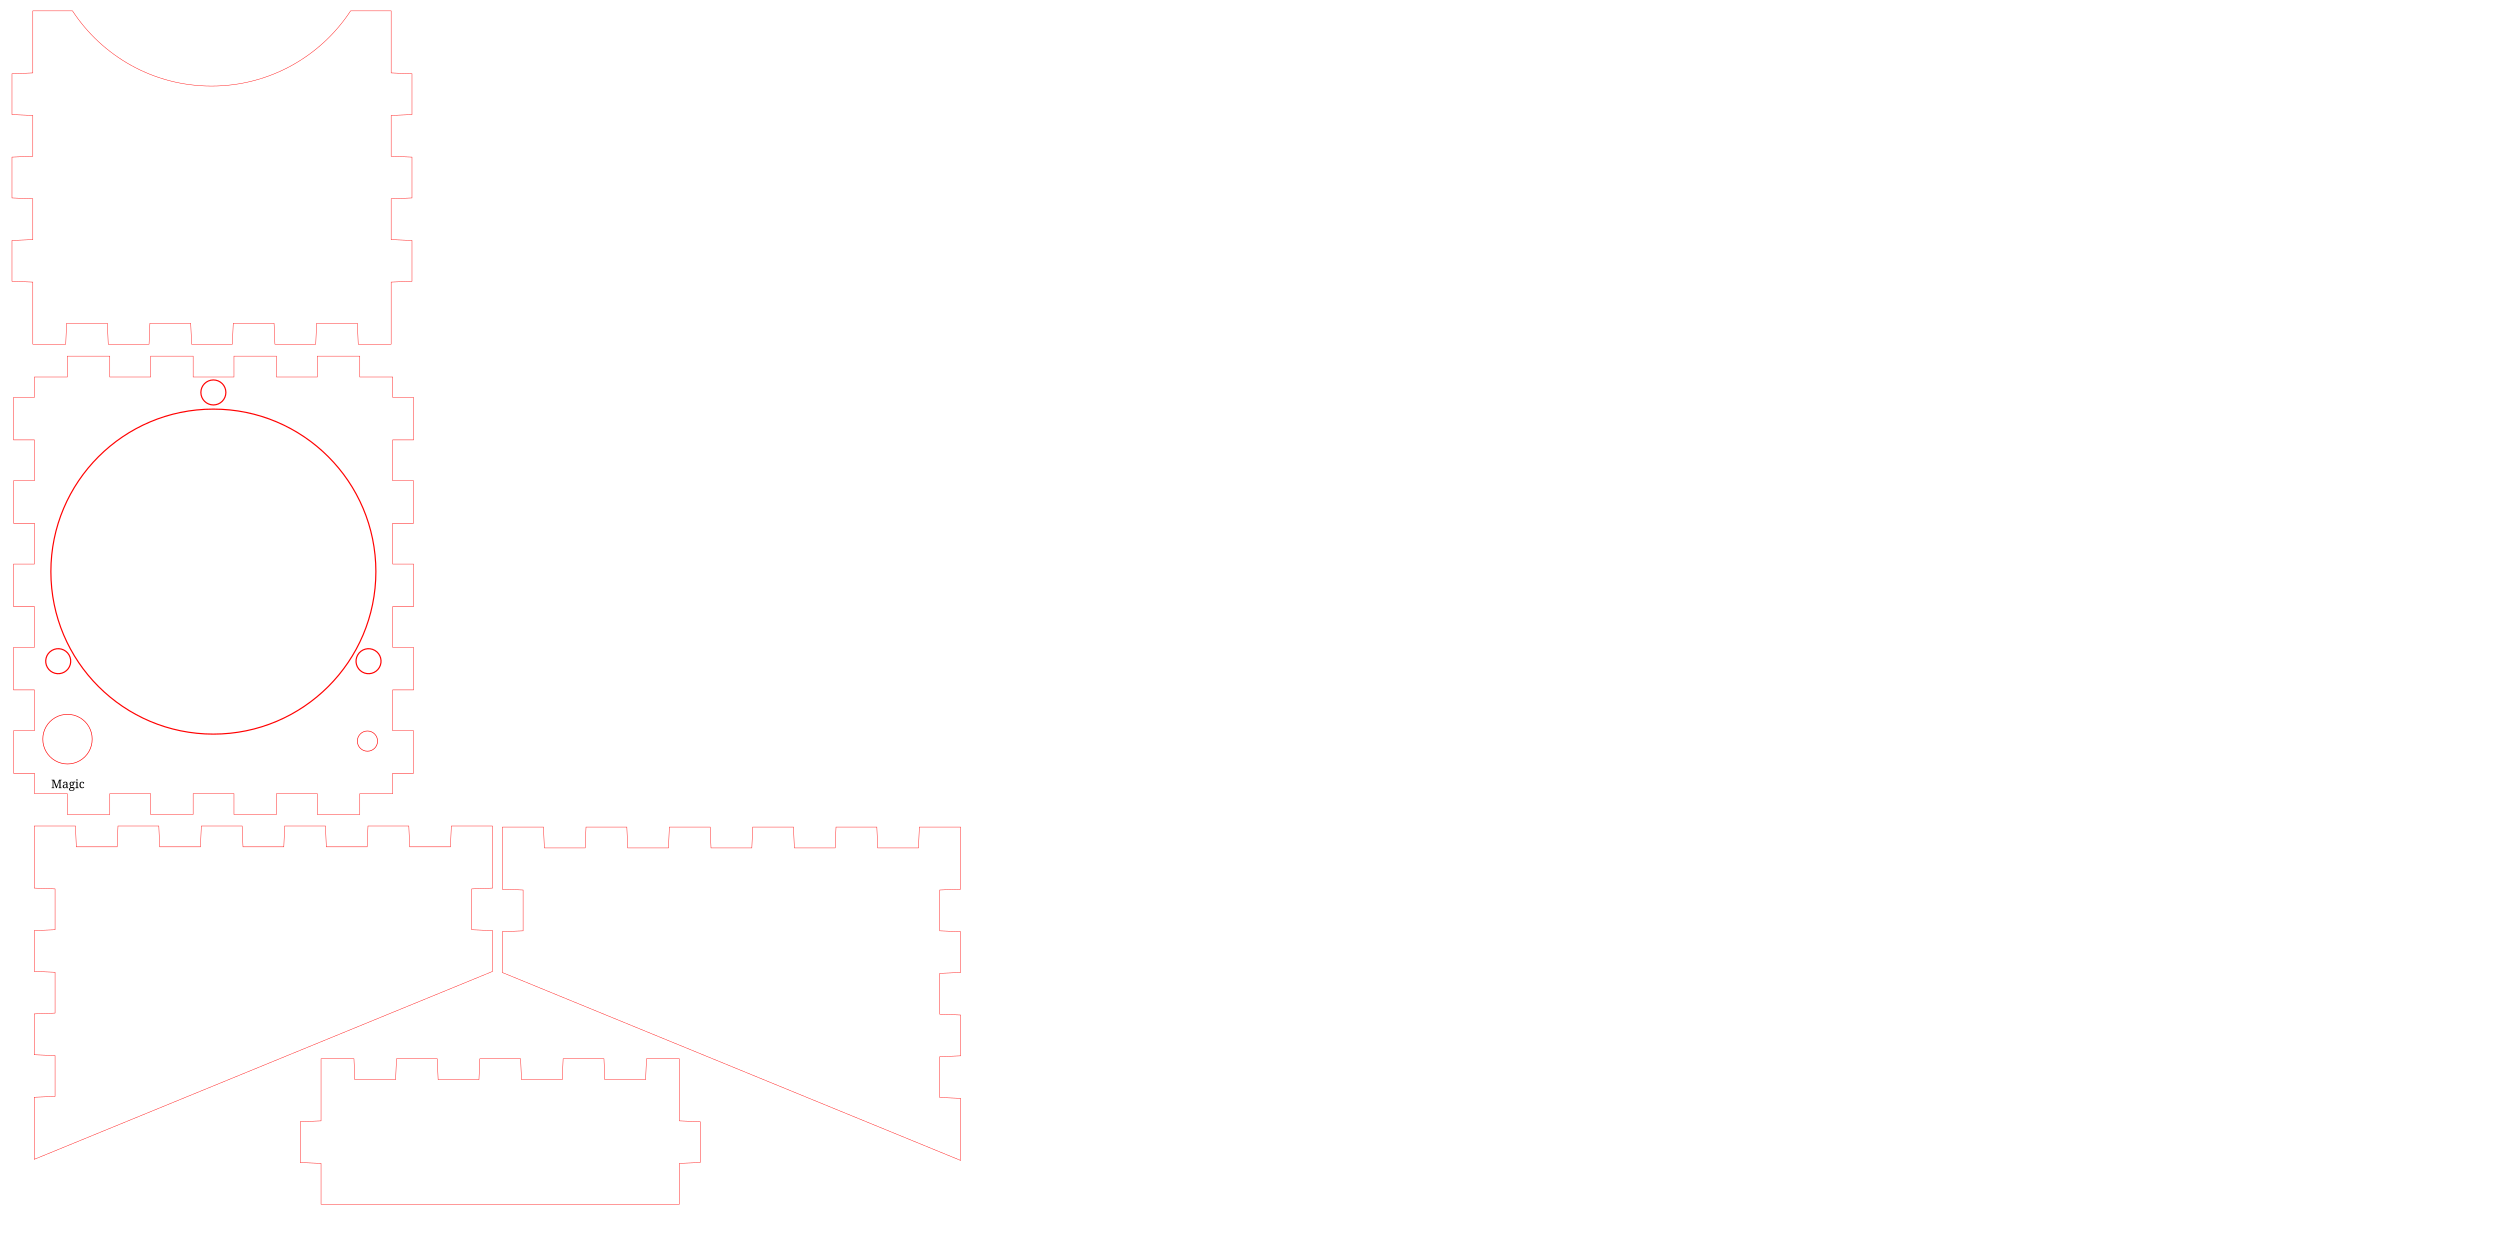
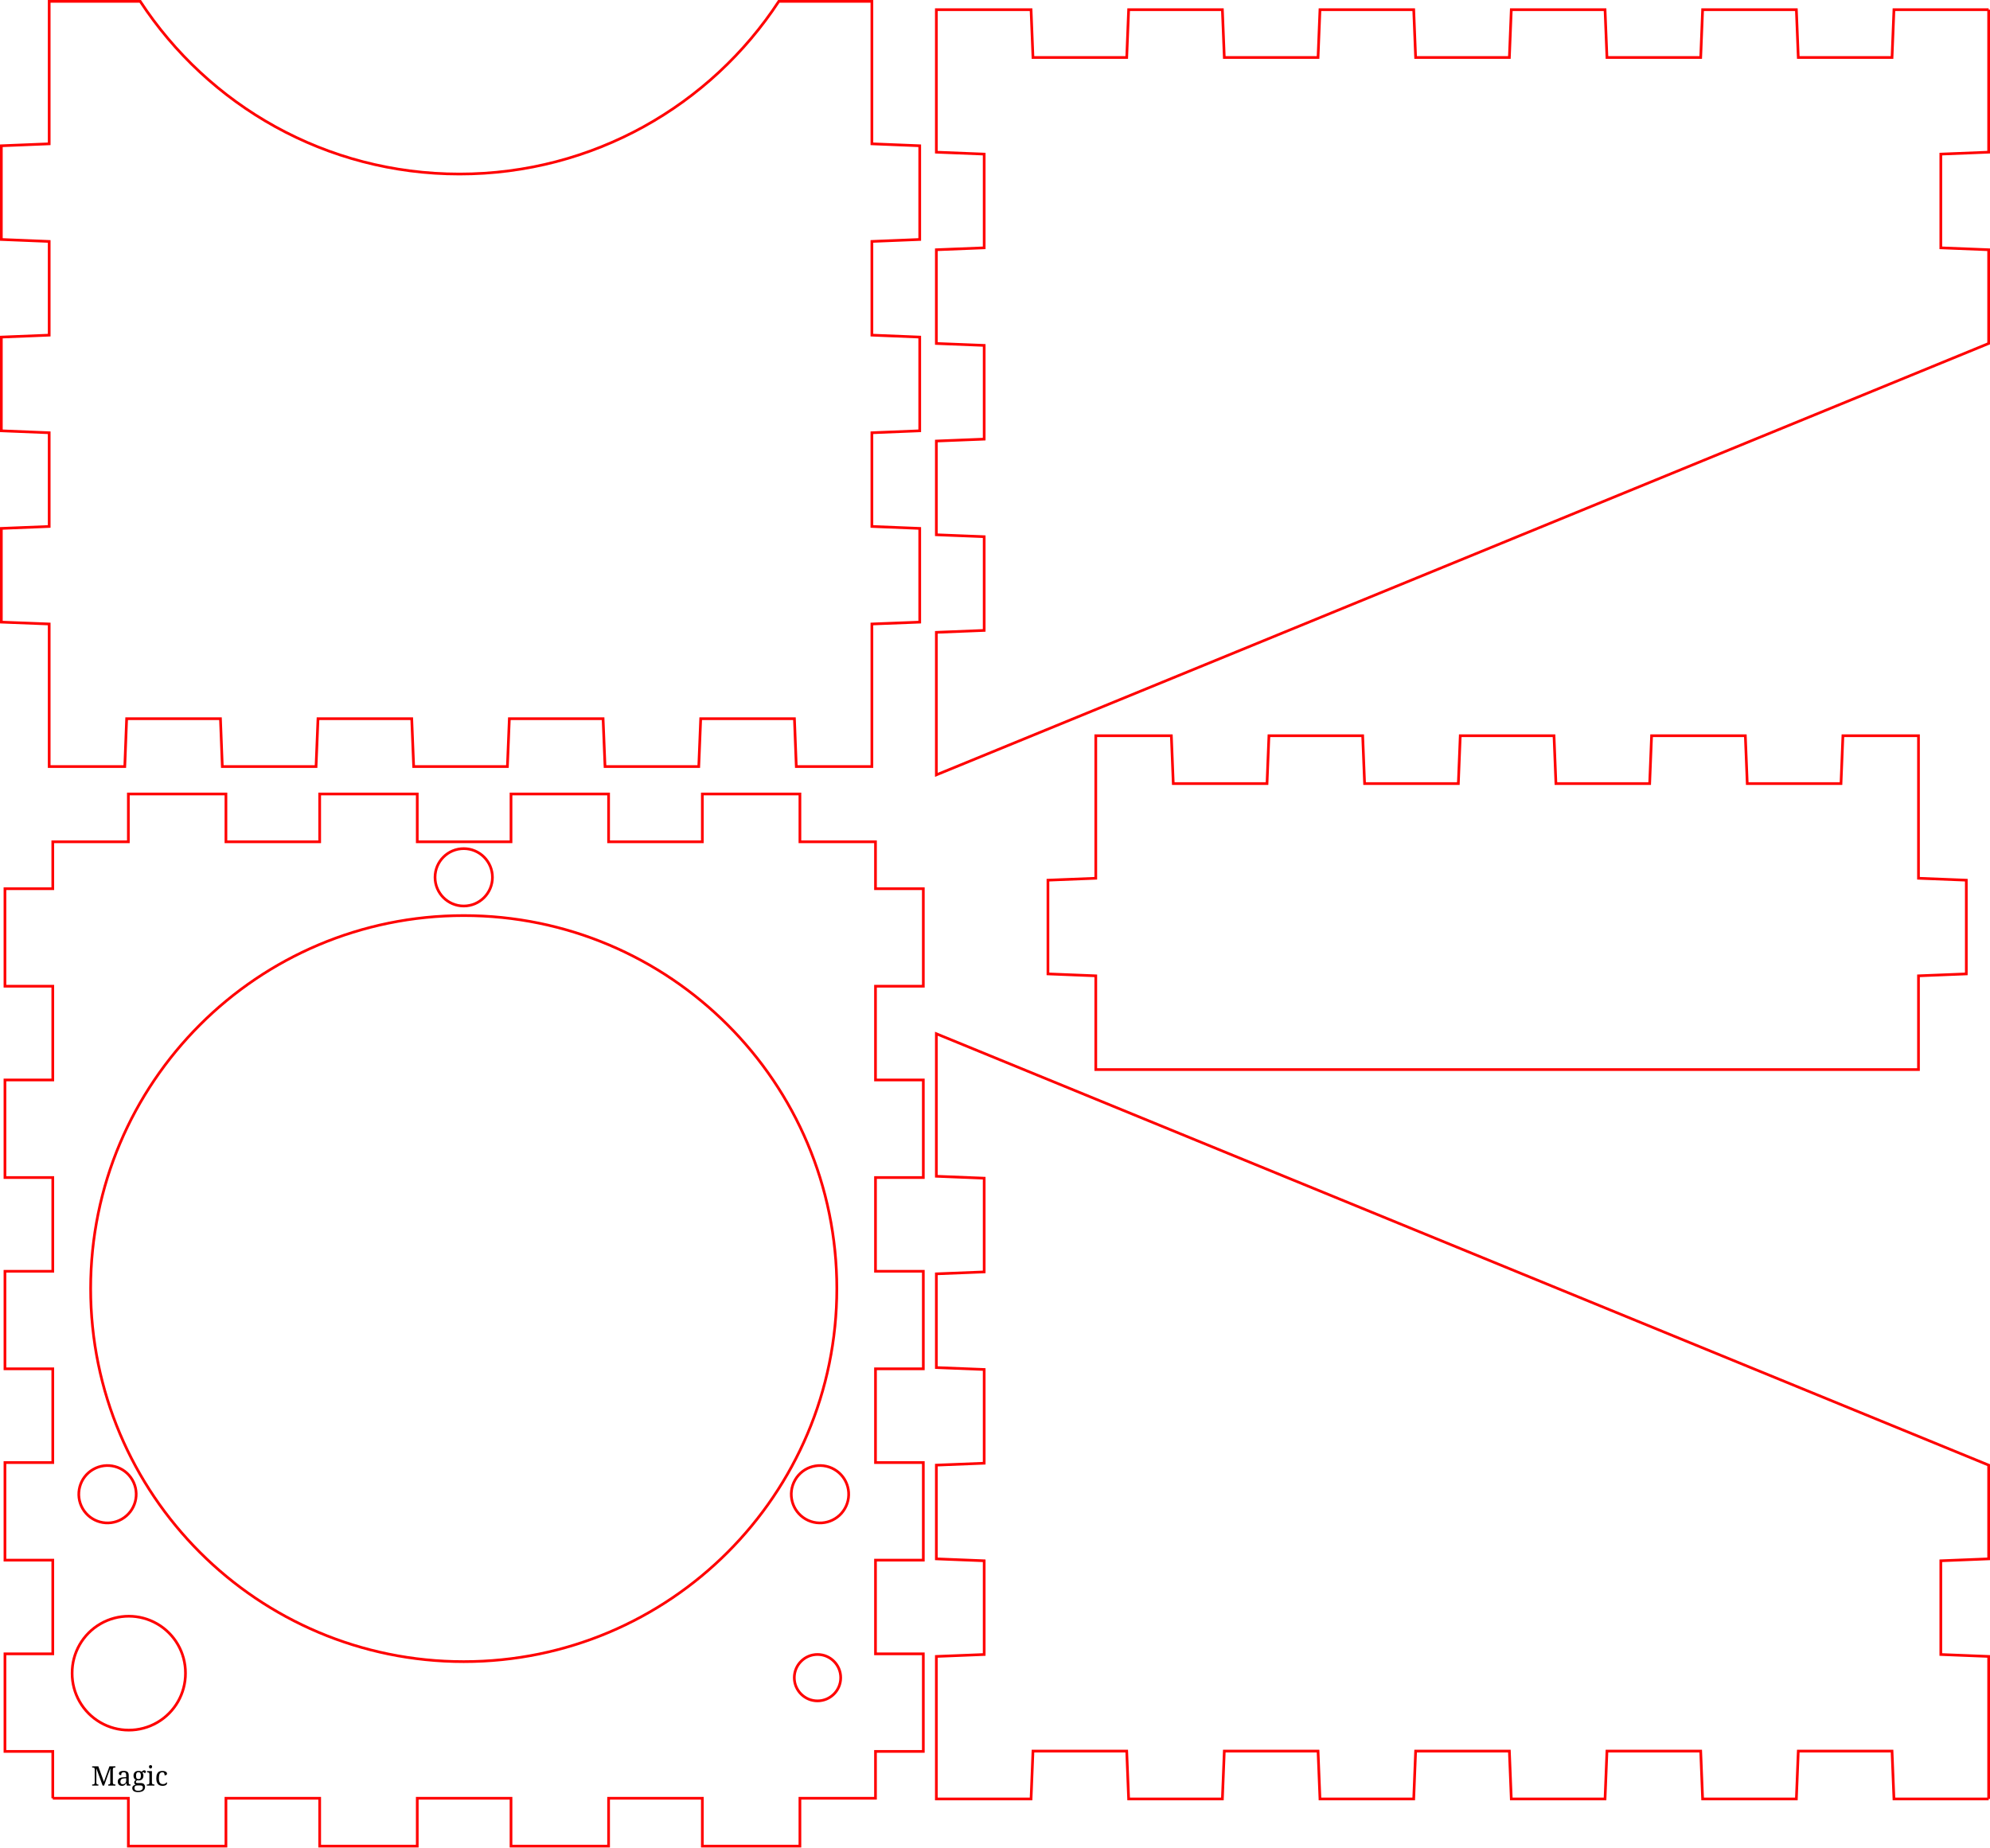
- <svg xmlns="http://www.w3.org/2000/svg" id="svg6330" version="1.1" width="2125.984" height="1062.992">
+ <svg xmlns="http://www.w3.org/2000/svg" id="svg6330" version="1.1" width="737.082" height="684.398">
  <defs id="defs6360" />
-   <g id="g6334" transform="matrix(0,-3.543307,3.543307,0,11.52413,692.6271)">
-     <path style="fill:none;stroke:#ff0000;stroke-width:0.1px" id="path6336" d="m 5,5 4.9,0 0,-5 10.2,0 0,5 9.8,0 0,-5 10.2,0 0,5 9.8,0 0,-5 10.2,0 0,5 9.8,0 0,-5 10.2,0 0,5 9.8,0 0,-5 10.2,0 0,5 4.9,0 0,7.9 5,0 0,10.2 -5,0 0,9.8 5,0 0,10.2 -5,0 0,9.8 5,0 0,10.2 -5,0 0,9.8 5,0 0,10.2 -5,0 0,7.9 -4.9,0 0,5 -10.2,0 0,-5 -9.8,0 0,5 -10.2,0 0,-5 -9.8,0 0,5 -10.2,0 0,-5 -9.8,0 0,5 -10.2,0 0,-5 -9.8,0 0,5 -10.2,0 0,-5 -4.9,0 0,-7.9 -5,0 0,-10.2 5,0 0,-9.8 -5,0 0,-10.2 5,0 0,-9.8 -5,0 0,-10.2 5,0 0,-9.8 -5,0 0,-10.2 5,0 L 5,5" />
+   <g id="g6334" transform="matrix(0,-3.543307,3.543307,0,1.834406,683.8981)" style="stroke-width:0.282;stroke-miterlimit:4;stroke-dasharray:none">
+     <path style="fill:none;stroke:#ff0000;stroke-width:0.282;stroke-miterlimit:4;stroke-dasharray:none" id="path6336" d="m 5,5 4.9,0 0,-5 10.2,0 0,5 9.8,0 0,-5 10.2,0 0,5 9.8,0 0,-5 10.2,0 0,5 9.8,0 0,-5 10.2,0 0,5 9.8,0 0,-5 10.2,0 0,5 4.9,0 0,7.9 5,0 0,10.2 -5,0 0,9.8 5,0 0,10.2 -5,0 0,9.8 5,0 0,10.2 -5,0 0,9.8 5,0 0,10.2 -5,0 0,7.9 -4.9,0 0,5 -10.2,0 0,-5 -9.8,0 0,5 -10.2,0 0,-5 -9.8,0 0,5 -10.2,0 0,-5 -9.8,0 0,5 -10.2,0 0,-5 -9.8,0 0,5 -10.2,0 0,-5 -4.9,0 0,-7.9 -5,0 0,-10.2 5,0 0,-9.8 -5,0 0,-10.2 5,0 0,-9.8 -5,0 0,-10.2 5,0 0,-9.8 -5,0 0,-10.2 5,0 L 5,5" />
  </g>
-   <g id="g6346" transform="matrix(-3.543307,0,0,3.543307,418.8753,702.4208)">
-     <path style="fill:none;stroke:#ff0000;stroke-width:0.1px" id="path6348" d="m 0,0 9.9,0 0.2,5 9.8,0 0.2,-5 9.8,0 0.2,5 9.8,0 0.2,-5 9.8,0 0.2,5 9.8,0 0.2,-5 9.8,0 0.2,5 9.8,0 0.2,-5 9.8,0 0.2,5 9.8,0 0.2,-5 9.9,0 0,14.9 -5,0.2 0,9.8 5,0.2 0,9.8 -5,0.2 0,9.8 5,0.2 0,9.8 -5,0.2 0,9.8 5,0.2 L 110,80 0,34.9 0,25.1 5,24.9 5,15.1 0,14.9 0,0" />
+   <g id="g6346" transform="matrix(-3.543307,0,0,3.543307,736.5819,3.581739)" style="stroke-width:0.282;stroke-miterlimit:4;stroke-dasharray:none">
+     <path style="fill:none;stroke:#ff0000;stroke-width:0.282;stroke-miterlimit:4;stroke-dasharray:none" id="path6348" d="m 0,0 9.9,0 0.2,5 9.8,0 0.2,-5 9.8,0 0.2,5 9.8,0 0.2,-5 9.8,0 0.2,5 9.8,0 0.2,-5 9.8,0 0.2,5 9.8,0 0.2,-5 9.8,0 0.2,5 9.8,0 0.2,-5 9.9,0 0,14.9 -5,0.2 0,9.8 5,0.2 0,9.8 -5,0.2 0,9.8 5,0.2 0,9.8 -5,0.2 0,9.8 5,0.2 L 110,80 0,34.9 0,25.1 5,24.9 5,15.1 0,14.9 0,0" />
  </g>
-   <g id="g6350" transform="matrix(-3.543307,0,0,-3.543307,604.1108,1248.763)">
-     <path style="fill:none;stroke:#ff0000;stroke-width:0.1px" id="path6352" d="m 93.443,63.419 0,9.8 5,0.2 0,9.8 -5,0.2 0,14.9 -7.9,0 -0.2,-5 -9.8,0 -0.2,5 -9.8,0 -0.2,-5 -9.8,0 -0.2,5 -9.8,0 -0.2,-5 -9.8,0 -0.2,5 -9.8,0 -0.2,-5 -9.8,0 -0.2,5 -7.9,0 0,-14.9 -5,-0.2 0,-9.8 5,-0.2 0,-9.8 z" />
+   <g id="g6350" transform="matrix(-3.543307,0,0,-3.543307,736.9663,620.9349)" style="stroke-width:0.282;stroke-miterlimit:4;stroke-dasharray:none">
+     <path style="fill:none;stroke:#ff0000;stroke-width:0.282;stroke-miterlimit:4;stroke-dasharray:none" id="path6352" d="m 93.443,63.419 0,9.8 5,0.2 0,9.8 -5,0.2 0,14.9 -7.9,0 -0.2,-5 -9.8,0 -0.2,5 -9.8,0 -0.2,-5 -9.8,0 -0.2,5 -9.8,0 -0.2,-5 -9.8,0 -0.2,5 -9.8,0 -0.2,-5 -9.8,0 -0.2,5 -7.9,0 0,-14.9 -5,-0.2 0,-9.8 5,-0.2 0,-9.8 z" />
  </g>
-   <path id="path6356" d="m 27.908,9.229 0,52.781 -17.719,0.719 0,34.719 17.719,0.719 0,34.719 -17.719,0.719 0,34.719 17.719,0.719 0,34.719 -17.719,0.719 0,34.719 17.719,0.688 0,52.812 28,0 0.688,-17.719 34.75,0 0.688,17.719 34.719,0 0.719,-17.719 34.719,0 0.719,17.719 34.719,0 0.719,-17.719 34.719,0 0.719,17.719 34.719,0 0.719,-17.719 34.719,0 0.688,17.719 28,0 0,-52.812 17.719,-0.688 0,-34.719 -17.719,-0.719 0,-34.719 17.719,-0.719 0,-34.719 -17.719,-0.719 0,-34.719 17.719,-0.719 0,-34.719 -17.719,-0.719 0,-52.781 -34.469,0 c -25.231,38.524 -68.792,63.969 -118.281,63.969 -49.489,0 -93.019,-25.445 -118.25,-63.969 l -33.719,0 z" style="fill:none;stroke:#ff0000;stroke-width:0.354px" />
-   <g transform="matrix(3.543307,0,0,3.543307,181.4548,486.0972)" id="g6449" style="stroke-width:0.282;stroke-miterlimit:4;stroke-dasharray:none">
+   <path id="path6356" d="m 18.219,0.5 0,52.781 L 0.5,54 l 0,34.719 17.719,0.719 0,34.719 L 0.5,124.875 l 0,34.719 17.719,0.719 0,34.719 L 0.5,195.75 l 0,34.719 17.719,0.688 0,52.812 28,0 0.688,-17.719 34.75,0 0.688,17.719 34.719,0 0.719,-17.719 34.719,0 0.719,17.719 34.719,0 0.719,-17.719 34.719,0 0.719,17.719 34.719,0 0.719,-17.719 34.719,0 0.688,17.719 28,0 0,-52.812 17.719,-0.688 0,-34.719 -17.719,-0.719 0,-34.719 17.719,-0.719 0,-34.719 -17.719,-0.719 0,-34.719 17.719,-0.719 0,-34.719 -17.719,-0.719 0,-52.781 -34.469,0 C 263.238,39.024 219.677,64.469 170.188,64.469 120.698,64.469 77.168,39.024 51.938,0.5 l -33.719,0 z" style="fill:none;stroke:#ff0000;stroke-width:1;stroke-miterlimit:4;stroke-dasharray:none" />
+   <g transform="matrix(3.543307,0,0,3.543307,171.7651,477.3682)" id="g6449" style="stroke-width:0.282;stroke-miterlimit:4;stroke-dasharray:none">
    <circle d="M 39,0 C 39,21.539 21.539,39 0,39 -21.539,39 -39,21.539 -39,0 c 0,-21.539 17.461,-39 39,-39 21.539,0 39,17.461 39,39 z" style="fill:none;stroke:#ff0000;stroke-width:0.282;stroke-miterlimit:4;stroke-dasharray:none" cx="0" cy="0" r="39" id="circle6451" />
    <g transform="matrix(0.5,0.8660254,-0.8660254,0.5,0,0)" id="g6453" style="stroke-width:0.282;stroke-miterlimit:4;stroke-dasharray:none">
      <circle d="m 3,43 c 0,1.657 -1.343,3 -3,3 -1.657,0 -3,-1.343 -3,-3 0,-1.657 1.343,-3 3,-3 1.657,0 3,1.343 3,3 z" style="fill:none;stroke:#ff0000;stroke-width:0.282;stroke-miterlimit:4;stroke-dasharray:none" cy="43" cx="0" r="3" id="circle6455" />
    </g>
    <g transform="scale(-1,-1)" id="g6457" style="stroke-width:0.282;stroke-miterlimit:4;stroke-dasharray:none">
      <circle d="m 3,43 c 0,1.657 -1.343,3 -3,3 -1.657,0 -3,-1.343 -3,-3 0,-1.657 1.343,-3 3,-3 1.657,0 3,1.343 3,3 z" style="fill:none;stroke:#ff0000;stroke-width:0.282;stroke-miterlimit:4;stroke-dasharray:none" cy="43" cx="0" r="3" id="circle6459" />
    </g>
    <g transform="matrix(0.5,-0.8660254,0.8660254,0.5,0,0)" id="g6461" style="stroke-width:0.282;stroke-miterlimit:4;stroke-dasharray:none">
      <circle d="m 3,43 c 0,1.657 -1.343,3 -3,3 -1.657,0 -3,-1.343 -3,-3 0,-1.657 1.343,-3 3,-3 1.657,0 3,1.343 3,3 z" style="fill:none;stroke:#ff0000;stroke-width:0.282;stroke-miterlimit:4;stroke-dasharray:none" cy="43" cx="0" r="3" id="circle6463" />
    </g>
  </g>
-   <path style="fill:none;stroke:#ff0000;stroke-width:1;stroke-miterlimit:4;stroke-opacity:1;stroke-dasharray:none" id="path6499" d="m 322.902,37.994 a 16.308,16.308 0 1 1 -32.616,0 16.308,16.308 0 1 1 32.616,0 z" transform="matrix(0.5270214,0,0,0.5270214,150.9053,610.2114)" />
-   <path style="fill:none;stroke:#ff0000;stroke-width:1;stroke-miterlimit:4;stroke-opacity:1;stroke-dasharray:none" id="path6501" d="m -259.3,-50.07 a 39.14,39.14 0 1 1 -78.279,0 39.14,39.14 0 1 1 78.279,0 z" transform="matrix(0.5363281,0,0,0.5363281,217.4571,655.419)" />
-   <text xml:space="preserve" style="font-size:10px;font-style:normal;font-weight:normal;line-height:125%;letter-spacing:0px;word-spacing:0px;fill:#000000;fill-opacity:1;stroke:none;font-family:georgia;-inkscape-font-specification:georgia" x="43.445" y="670.217" id="text7013">
-     <tspan id="tspan7015" x="43.445" y="670.217">Magic</tspan>
+   <path style="fill:none;stroke:#ff0000;stroke-width:1.897;stroke-miterlimit:4;stroke-opacity:1;stroke-dasharray:none" id="path6499" d="m 322.902,37.994 a 16.308,16.308 0 1 1 -32.616,0 16.308,16.308 0 1 1 32.616,0 z" transform="matrix(0.5270214,0,0,0.5270214,141.2156,601.4824)" />
+   <path style="fill:none;stroke:#ff0000;stroke-width:1.865;stroke-miterlimit:4;stroke-opacity:1;stroke-dasharray:none" id="path6501" d="m -259.3,-50.07 a 39.14,39.14 0 1 1 -78.279,0 39.14,39.14 0 1 1 78.279,0 z" transform="matrix(0.5363281,0,0,0.5363281,207.7674,646.69)" />
+   <text xml:space="preserve" style="font-size:10px;font-style:normal;font-weight:normal;line-height:125%;letter-spacing:0px;word-spacing:0px;fill:#000000;fill-opacity:1;stroke:none;font-family:georgia;-inkscape-font-specification:georgia" x="33.755" y="661.488" id="text7013">
+     <tspan id="tspan7015" x="33.755" y="661.488">Magic</tspan>
  </text>
-   <g transform="matrix(3.543307,0,0,3.543307,427.1175,703.3529)" id="g7017">
-     <path d="m 0,0 9.9,0 0.2,5 9.8,0 0.2,-5 9.8,0 0.2,5 9.8,0 0.2,-5 9.8,0 0.2,5 9.8,0 0.2,-5 9.8,0 0.2,5 9.8,0 0.2,-5 9.8,0 0.2,5 9.8,0 0.2,-5 9.9,0 0,14.9 -5,0.2 0,9.8 5,0.2 0,9.8 -5,0.2 0,9.8 5,0.2 0,9.8 -5,0.2 0,9.8 5,0.2 L 110,80 0,34.9 0,25.1 5,24.9 5,15.1 0,14.9 0,0" id="path7019" style="fill:none;stroke:#ff0000;stroke-width:0.1px" />
+   <g transform="matrix(-3.543307,0,0,-3.543307,736.5819,666.4258)" id="g7017" style="stroke-width:0.282;stroke-miterlimit:4;stroke-dasharray:none">
+     <path d="m 0,0 9.9,0 0.2,5 9.8,0 0.2,-5 9.8,0 0.2,5 9.8,0 0.2,-5 9.8,0 0.2,5 9.8,0 0.2,-5 9.8,0 0.2,5 9.8,0 0.2,-5 9.8,0 0.2,5 9.8,0 0.2,-5 9.9,0 0,14.9 -5,0.2 0,9.8 5,0.2 0,9.8 -5,0.2 0,9.8 5,0.2 0,9.8 -5,0.2 0,9.8 5,0.2 L 110,80 0,34.9 0,25.1 5,24.9 5,15.1 0,14.9 0,0" id="path7019" style="fill:none;stroke:#ff0000;stroke-width:0.282;stroke-miterlimit:4;stroke-dasharray:none" />
  </g>
</svg>
